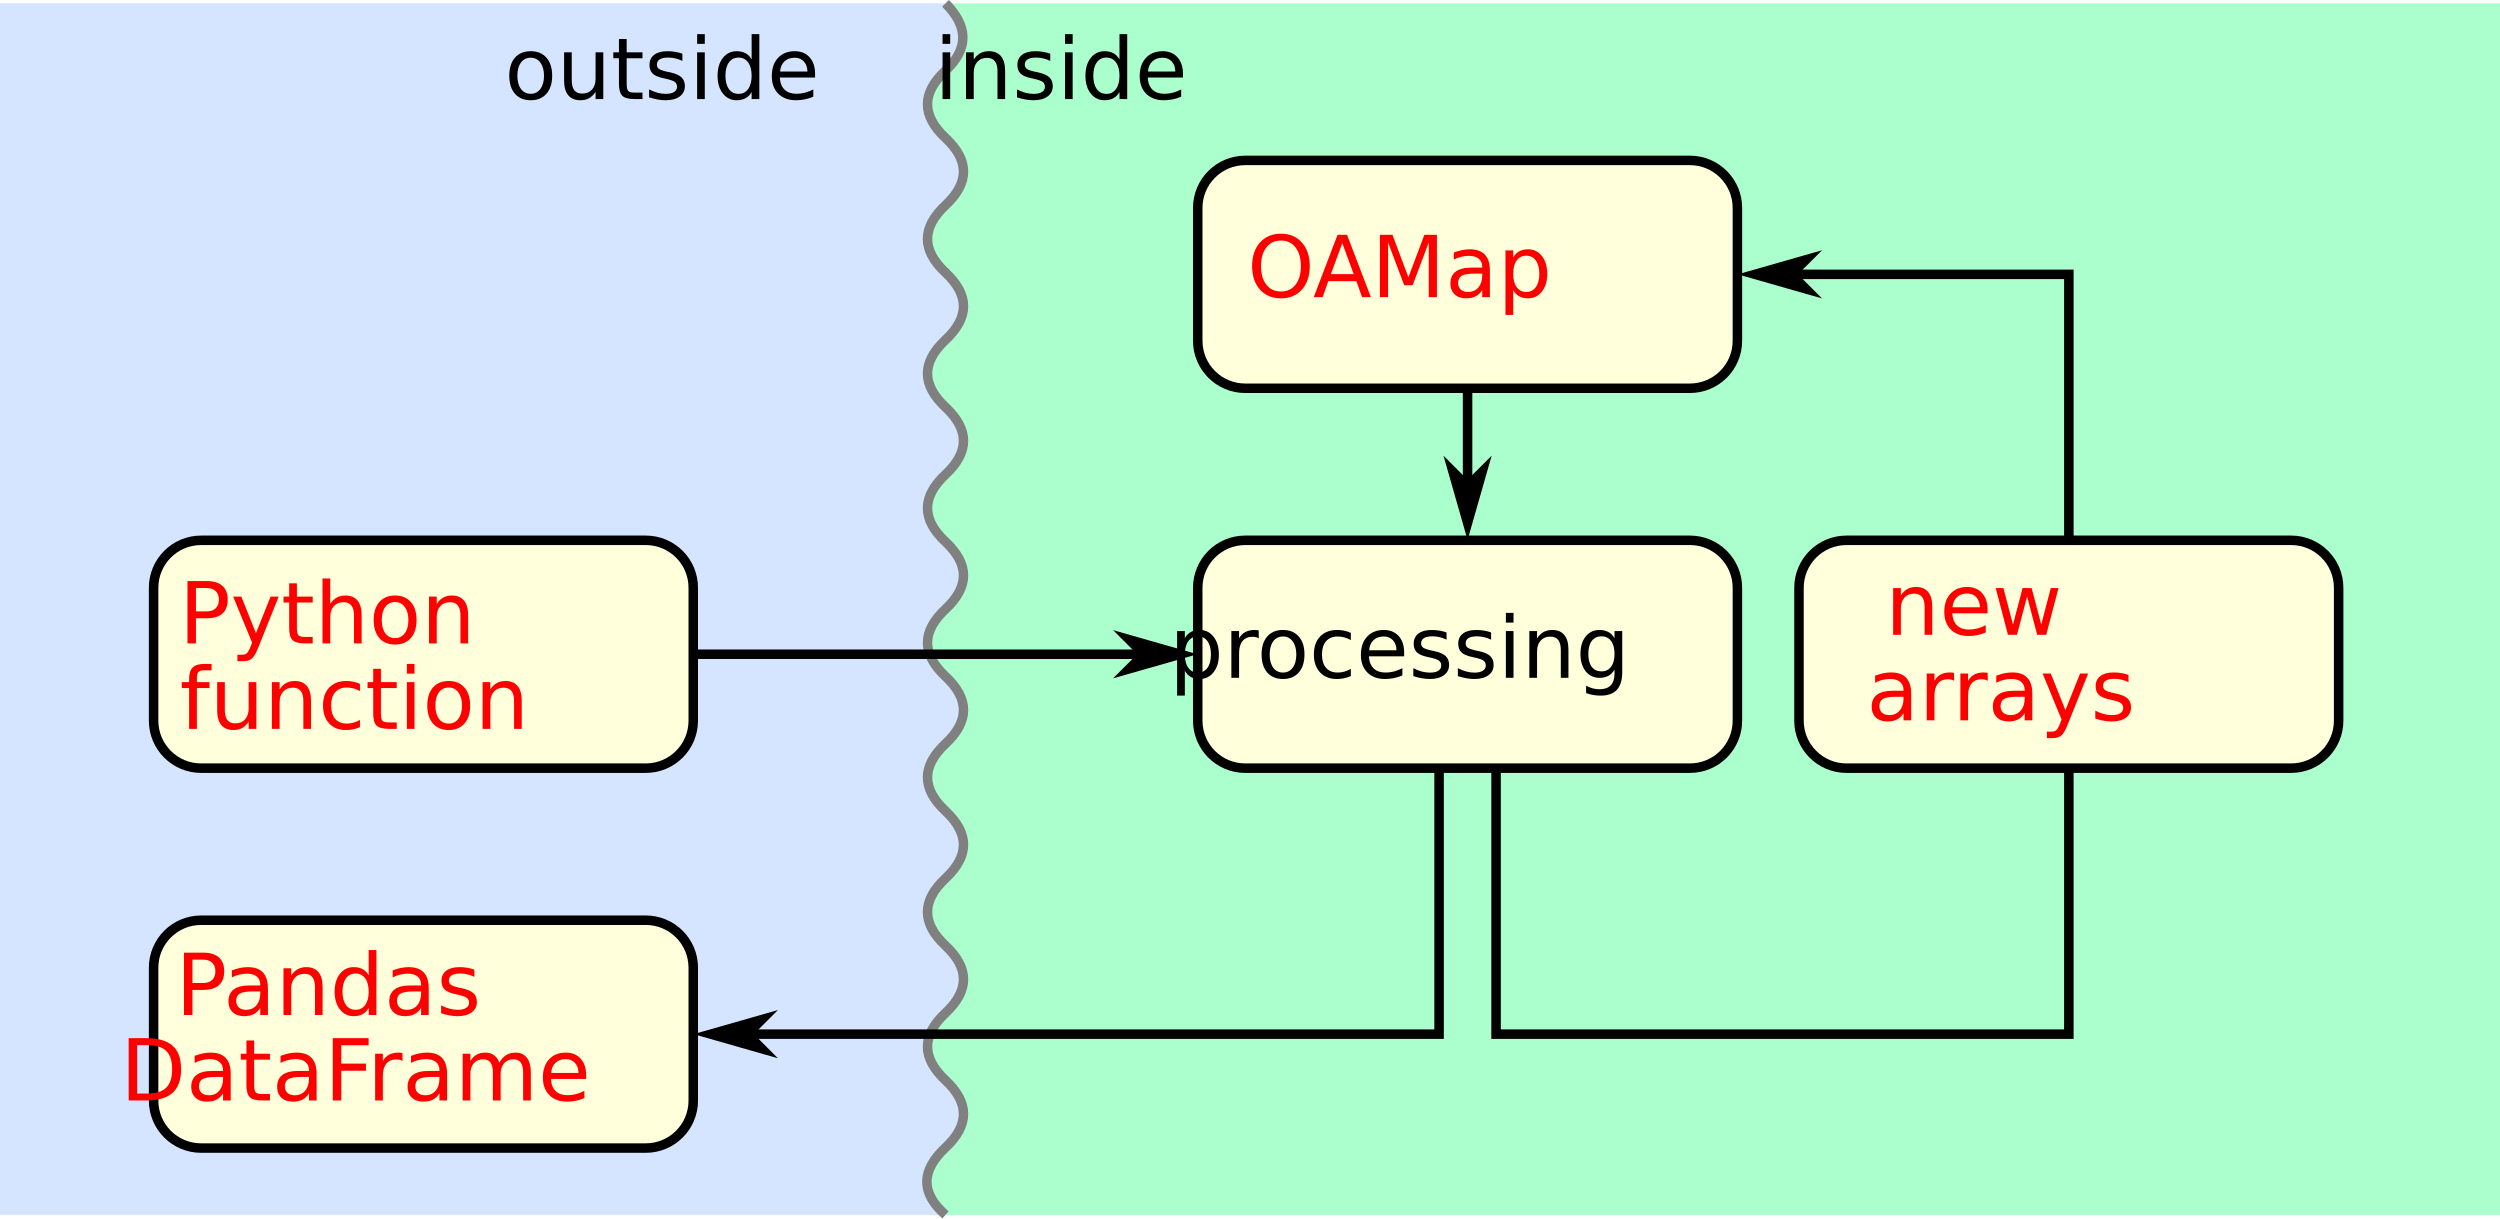
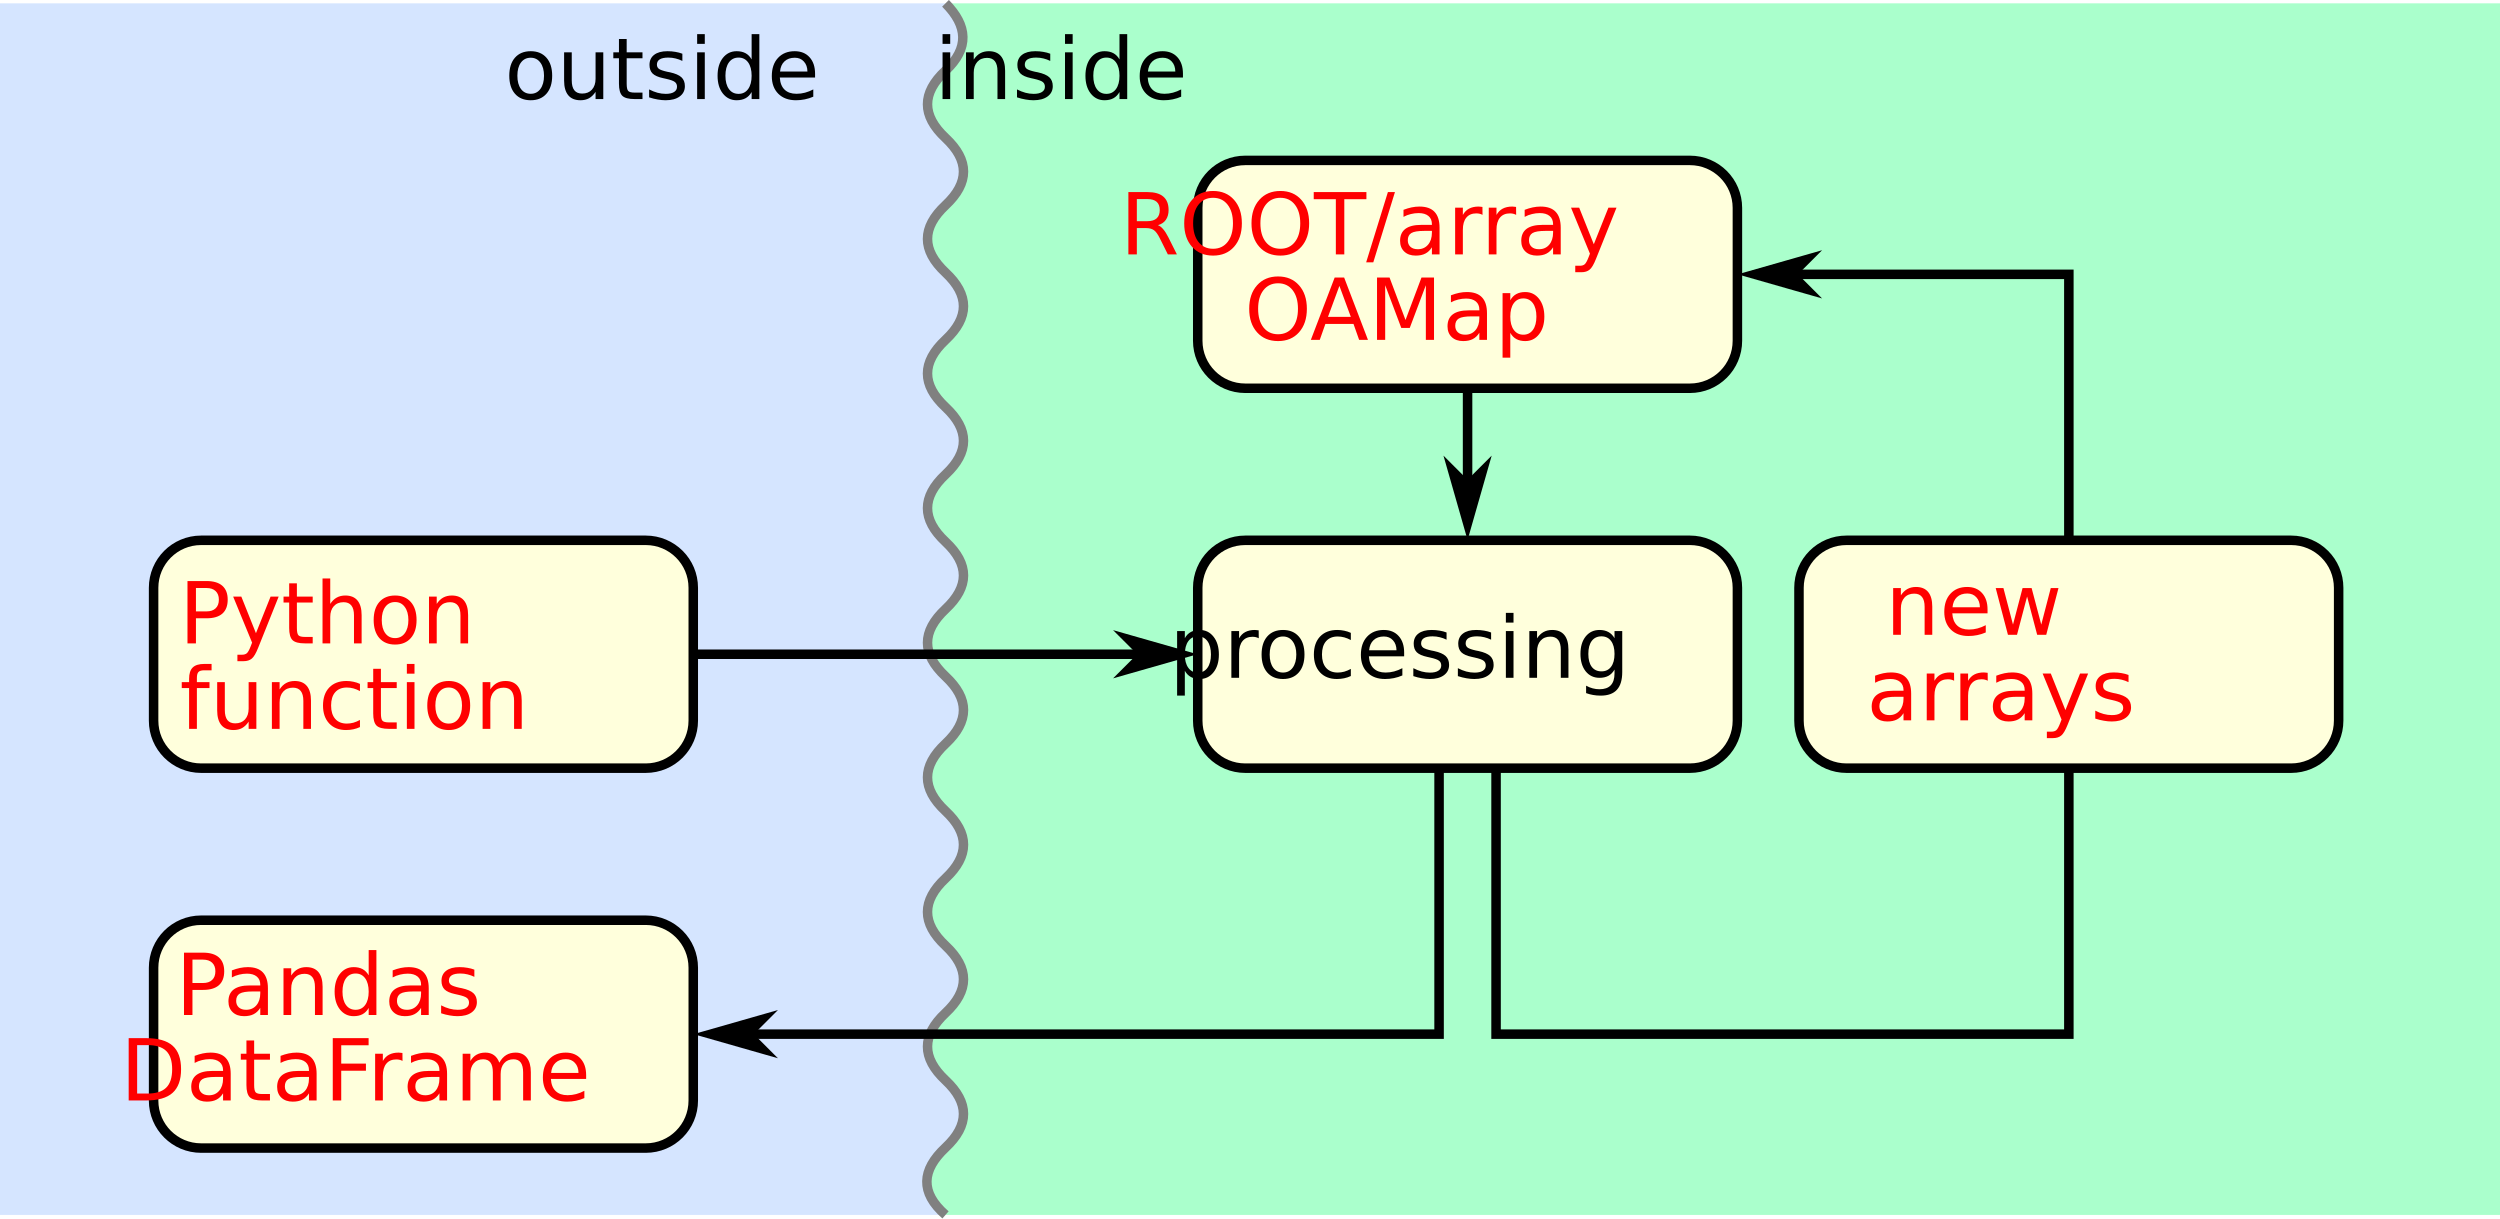
<svg xmlns="http://www.w3.org/2000/svg" xmlns:xlink="http://www.w3.org/1999/xlink" width="526.447" height="256.594" id="svg2" version="1.1">
  <defs id="defs4">
    <marker orient="auto" refY="0" refX="0" id="Arrow1Mend" style="overflow:visible">
      <path id="path3820" d="M 0,0 5,-5 -12.5,0 5,5 0,0 z" style="fill-rule:evenodd;stroke:#000000;stroke-width:1pt" transform="matrix(-0.4,0,0,-0.4,-4,0)" />
    </marker>
    <marker orient="auto" refY="0" refX="0" id="Arrow1Mend-3" style="overflow:visible">
      <path id="path3820-6" d="M 0,0 5,-5 -12.5,0 5,5 0,0 z" style="fill-rule:evenodd;stroke:#000000;stroke-width:1pt" transform="matrix(-0.4,0,0,-0.4,-4,0)" />
    </marker>
    <marker orient="auto" refY="0" refX="0" id="Arrow1Mend-0" style="overflow:visible">
      <path id="path3820-9" d="M 0,0 5,-5 -12.5,0 5,5 0,0 z" style="fill-rule:evenodd;stroke:#000000;stroke-width:1pt" transform="matrix(-0.4,0,0,-0.4,-4,0)" />
    </marker>
  </defs>
  <g id="layer1" transform="translate(-92.28571,-212.8125)">
    <path d="m 291.388,468.648 c -5.407,-4.725 -5.049,-9.446 0,-14.174 5.049,-4.728 5.049,-9.446 0,-14.174 -5.049,-4.728 -5.049,-9.446 0,-14.174 5.049,-4.728 5.049,-9.446 0,-14.174 -5.049,-4.728 -5.049,-9.446 0,-14.174 5.049,-4.728 5.049,-9.446 0,-14.174 -5.049,-4.728 -5.049,-9.446 0,-14.174 5.049,-4.728 5.049,-9.446 0,-14.174 -5.049,-4.728 -5.049,-9.446 0,-14.174 5.049,-4.728 5.049,-9.446 0,-14.174 -5.049,-4.728 -5.049,-9.446 0,-14.174 5.049,-4.728 5.049,-9.446 0,-14.174 -5.049,-4.728 -5.049,-9.446 0,-14.174 5.049,-4.728 5.049,-9.446 0,-14.174 -5.049,-4.728 -5.049,-9.446 0,-14.174 5.049,-4.728 5.049,-9.446 0,-14.174 -5.049,-4.728 -5.049,-9.446 0,-14.174 5.049,-4.728 4.684,-9.45 0,-14.174 l 327.344,0 0,255.137 z" style="color:#000000;fill:#aaffcc;stroke:none;stroke-width:2;marker:none;visibility:visible;display:inline;overflow:visible;enable-background:accumulate" id="path4572" />
    <path id="path4569" style="color:#000000;fill:#d5e5ff;stroke:none;stroke-width:2;marker:none;visibility:visible;display:inline;overflow:visible;enable-background:accumulate" d="m 291.388,468.648 c -5.407,-4.725 -5.049,-9.446 0,-14.174 5.049,-4.728 5.049,-9.446 0,-14.174 -5.049,-4.728 -5.049,-9.446 0,-14.174 5.049,-4.728 5.049,-9.446 0,-14.174 -5.049,-4.728 -5.049,-9.446 0,-14.174 5.049,-4.728 5.049,-9.446 0,-14.174 -5.049,-4.728 -5.049,-9.446 0,-14.174 5.049,-4.728 5.049,-9.446 0,-14.174 -5.049,-4.728 -5.049,-9.446 0,-14.174 5.049,-4.728 5.049,-9.446 0,-14.174 -5.049,-4.728 -5.049,-9.446 0,-14.174 5.049,-4.728 5.049,-9.446 0,-14.174 -5.049,-4.728 -5.049,-9.446 0,-14.174 5.049,-4.728 5.049,-9.446 0,-14.174 -5.049,-4.728 -5.049,-9.446 0,-14.174 5.049,-4.728 5.049,-9.446 0,-14.174 -5.049,-4.728 -5.049,-9.446 0,-14.174 5.049,-4.728 4.684,-9.45 0,-14.174 l -199.103,0 0,255.137 z" />
    <rect style="color:#000000;fill:#ffffdc;fill-opacity:1;stroke:#000000;stroke-width:2;stroke-linecap:butt;stroke-linejoin:miter;stroke-miterlimit:4;stroke-opacity:1;stroke-dasharray:none;stroke-dashoffset:0;marker:none;visibility:visible;display:inline;overflow:visible;enable-background:accumulate" id="rect3029" width="113.642" height="47.982" x="124.631" y="406.591" rx="10" ry="10" />
    <use x="0" y="0" xlink:href="#rect3029" id="use3031" width="744.094" height="1052.362" transform="translate(0,-80)" style="fill:#ffe6d5" />
    <use x="0" y="0" xlink:href="#rect3029" id="use3033" transform="translate(219.8728,-160)" width="744.094" height="1052.362" />
    <use x="0" y="0" xlink:href="#rect3029" id="use3035" transform="translate(219.8728,-80)" width="744.094" height="1052.362" />
    <text xml:space="preserve" style="font-size:18px;font-style:normal;font-variant:normal;font-weight:normal;font-stretch:normal;text-align:center;line-height:100%;letter-spacing:0px;word-spacing:0px;text-anchor:middle;fill:#000000;fill-opacity:1;stroke:none;font-family:DejaVu Sans;-inkscape-font-specification:DejaVu Sans" x="181.223" y="348.292" id="text2985">
      <tspan x="181.223" y="348.292" id="tspan2989" style="line-height:100%;fill:#ff0000">Python</tspan>
      <tspan x="181.223" y="366.292" style="line-height:100%;fill:#ff0000" id="tspan3263">function</tspan>
    </text>
    <text id="text3001" y="355.548" x="401.325" style="font-size:18px;font-style:normal;font-variant:normal;font-weight:normal;font-stretch:normal;text-align:center;line-height:100%;letter-spacing:0px;word-spacing:0px;text-anchor:middle;fill:#000000;fill-opacity:1;stroke:none;font-family:DejaVu Sans;-inkscape-font-specification:DejaVu Sans" xml:space="preserve">
      <tspan style="line-height:100%" id="tspan3005" y="355.548" x="401.325">processing</tspan>
    </text>
    <text id="text3009" y="426.548" x="181.452" style="font-size:18px;font-style:normal;font-variant:normal;font-weight:normal;font-stretch:normal;text-align:center;line-height:100%;letter-spacing:0px;word-spacing:0px;text-anchor:middle;fill:#000000;fill-opacity:1;stroke:none;font-family:DejaVu Sans;-inkscape-font-specification:DejaVu Sans" xml:space="preserve">
      <tspan style="line-height:100%;fill:#ff0000" y="426.548" x="181.452" id="tspan3027">Pandas</tspan>
      <tspan style="line-height:100%;fill:#ff0000" y="444.548" x="181.452" id="tspan3045">DataFrame</tspan>
    </text>
-     <text id="text3015" y="275.389" x="401.316" style="font-size:18px;font-style:normal;font-variant:normal;font-weight:normal;font-stretch:normal;text-align:center;line-height:100%;letter-spacing:0px;word-spacing:0px;text-anchor:middle;fill:#000000;fill-opacity:1;stroke:none;font-family:DejaVu Sans;-inkscape-font-specification:DejaVu Sans" xml:space="preserve">
-       <tspan style="line-height:100%;fill:#ff0000" y="275.389" x="401.316" id="tspan3020">OAMap</tspan>
+     <text id="text3015" y="266.389" x="400.709" style="font-size:18px;font-style:normal;font-variant:normal;font-weight:normal;font-stretch:normal;text-align:center;line-height:100%;letter-spacing:0px;word-spacing:0px;text-anchor:middle;fill:#000000;fill-opacity:1;stroke:none;font-family:DejaVu Sans;-inkscape-font-specification:DejaVu Sans" xml:space="preserve">
+       <tspan style="line-height:100%;fill:#ff0000" y="266.389" x="400.709" id="tspan3020">ROOT/array</tspan>
+       <tspan style="line-height:100%;fill:#ff0000" y="284.389" x="400.709" id="tspan3220">OAMap</tspan>
    </text>
    <path style="color:#000000;fill:none;stroke:#000000;stroke-width:2;stroke-linecap:butt;stroke-linejoin:miter;stroke-miterlimit:4;stroke-opacity:1;stroke-dasharray:none;stroke-dashoffset:0;marker:none;marker-end:url(#Arrow1Mend);visibility:visible;display:inline;overflow:visible;enable-background:accumulate" d="m 401.325,294.573 0,28.018" id="path3805" />
    <path id="path4528" style="color:#000000;fill:none;stroke:#808080;stroke-width:2;stroke-linecap:butt;stroke-linejoin:miter;stroke-miterlimit:4;stroke-opacity:1;stroke-dasharray:none;stroke-dashoffset:0;marker:none;visibility:visible;display:inline;overflow:visible;enable-background:accumulate" d="m 291.388,213.512 c 4.684,4.725 5.049,9.446 0,14.174 -5.049,4.728 -5.049,9.446 0,14.174 5.049,4.728 5.049,9.446 0,14.174 -5.049,4.728 -5.049,9.446 0,14.174 5.049,4.728 5.049,9.446 0,14.174 -5.049,4.728 -5.049,9.446 0,14.174 5.049,4.728 5.049,9.446 0,14.174 -5.049,4.728 -5.049,9.446 0,14.174 5.049,4.728 5.049,9.446 0,14.174 -5.049,4.728 -5.049,9.446 0,14.174 5.049,4.728 5.049,9.446 0,14.174 -5.049,4.728 -5.049,9.446 0,14.174 5.049,4.728 5.049,9.446 0,14.174 -5.049,4.728 -5.049,9.446 0,14.174 5.049,4.728 5.049,9.446 0,14.174 -5.049,4.728 -5.049,9.446 0,14.174 5.049,4.728 5.049,9.446 0,14.174 -5.049,4.728 -5.407,9.45 0,14.174" />
    <path style="color:#000000;fill:none;stroke:#000000;stroke-width:2;stroke-linecap:butt;stroke-linejoin:miter;stroke-miterlimit:4;stroke-opacity:1;stroke-dasharray:none;stroke-dashoffset:0;marker:none;marker-end:url(#Arrow1Mend);visibility:visible;display:inline;overflow:visible;enable-background:accumulate" d="m 238.273,350.582 102.231,0" id="path4251" />
    <path id="path4439" style="color:#000000;fill:none;stroke:#000000;stroke-width:2;stroke-linecap:butt;stroke-linejoin:miter;stroke-miterlimit:4;stroke-opacity:1;stroke-dasharray:none;stroke-dashoffset:0;marker:none;marker-end:url(#Arrow1Mend);visibility:visible;display:inline;overflow:visible;enable-background:accumulate" d="m 395.325,374.573 0,56.009 -153.052,0" />
    <text xml:space="preserve" style="font-size:18px;font-style:normal;font-variant:normal;font-weight:normal;font-stretch:normal;text-align:center;line-height:125%;letter-spacing:0px;word-spacing:0px;text-anchor:middle;fill:#000000;fill-opacity:1;stroke:none;font-family:DejaVu Sans;-inkscape-font-specification:DejaVu Sans" x="246.013" y="233.674" id="text4574">
      <tspan id="tspan4576" x="246.013" y="233.674">outside</tspan>
    </text>
    <text id="text4578" y="233.674" x="330.013" style="font-size:18px;font-style:normal;font-variant:normal;font-weight:normal;font-stretch:normal;text-align:center;line-height:125%;letter-spacing:0px;word-spacing:0px;text-anchor:middle;fill:#000000;fill-opacity:1;stroke:none;font-family:DejaVu Sans;-inkscape-font-specification:DejaVu Sans" xml:space="preserve">
      <tspan y="233.674" x="330.013" id="tspan4580">inside</tspan>
    </text>
    <path id="path4624" style="color:#000000;fill:none;stroke:#000000;stroke-width:2;stroke-linecap:butt;stroke-linejoin:miter;stroke-miterlimit:4;stroke-opacity:1;stroke-dasharray:none;stroke-dashoffset:0;marker:none;marker-end:url(#Arrow1Mend);visibility:visible;display:inline;overflow:visible;enable-background:accumulate" d="m 407.325,374.573 0,56.009 120.618,0 0,-160 -65.796,0" />
    <rect ry="10" rx="10" y="326.591" x="471.113" height="47.982" width="113.642" id="rect4676" style="color:#000000;fill:#ffffdc;fill-opacity:1;stroke:#000000;stroke-width:2;stroke-linecap:butt;stroke-linejoin:miter;stroke-miterlimit:4;stroke-opacity:1;stroke-dasharray:none;stroke-dashoffset:0;marker:none;visibility:visible;display:inline;overflow:visible;enable-background:accumulate" />
    <text xml:space="preserve" style="font-size:18px;font-style:normal;font-variant:normal;font-weight:normal;font-stretch:normal;text-align:center;line-height:100%;letter-spacing:0px;word-spacing:0px;text-anchor:middle;fill:#000000;fill-opacity:1;stroke:none;font-family:DejaVu Sans;-inkscape-font-specification:DejaVu Sans" x="527.934" y="346.495" id="text4678">
      <tspan id="tspan4682" x="527.934" y="346.495" style="line-height:100%;fill:#ff0000">new</tspan>
      <tspan x="527.934" y="364.495" style="line-height:100%;fill:#ff0000" id="tspan4686">arrays</tspan>
    </text>
  </g>
</svg>
